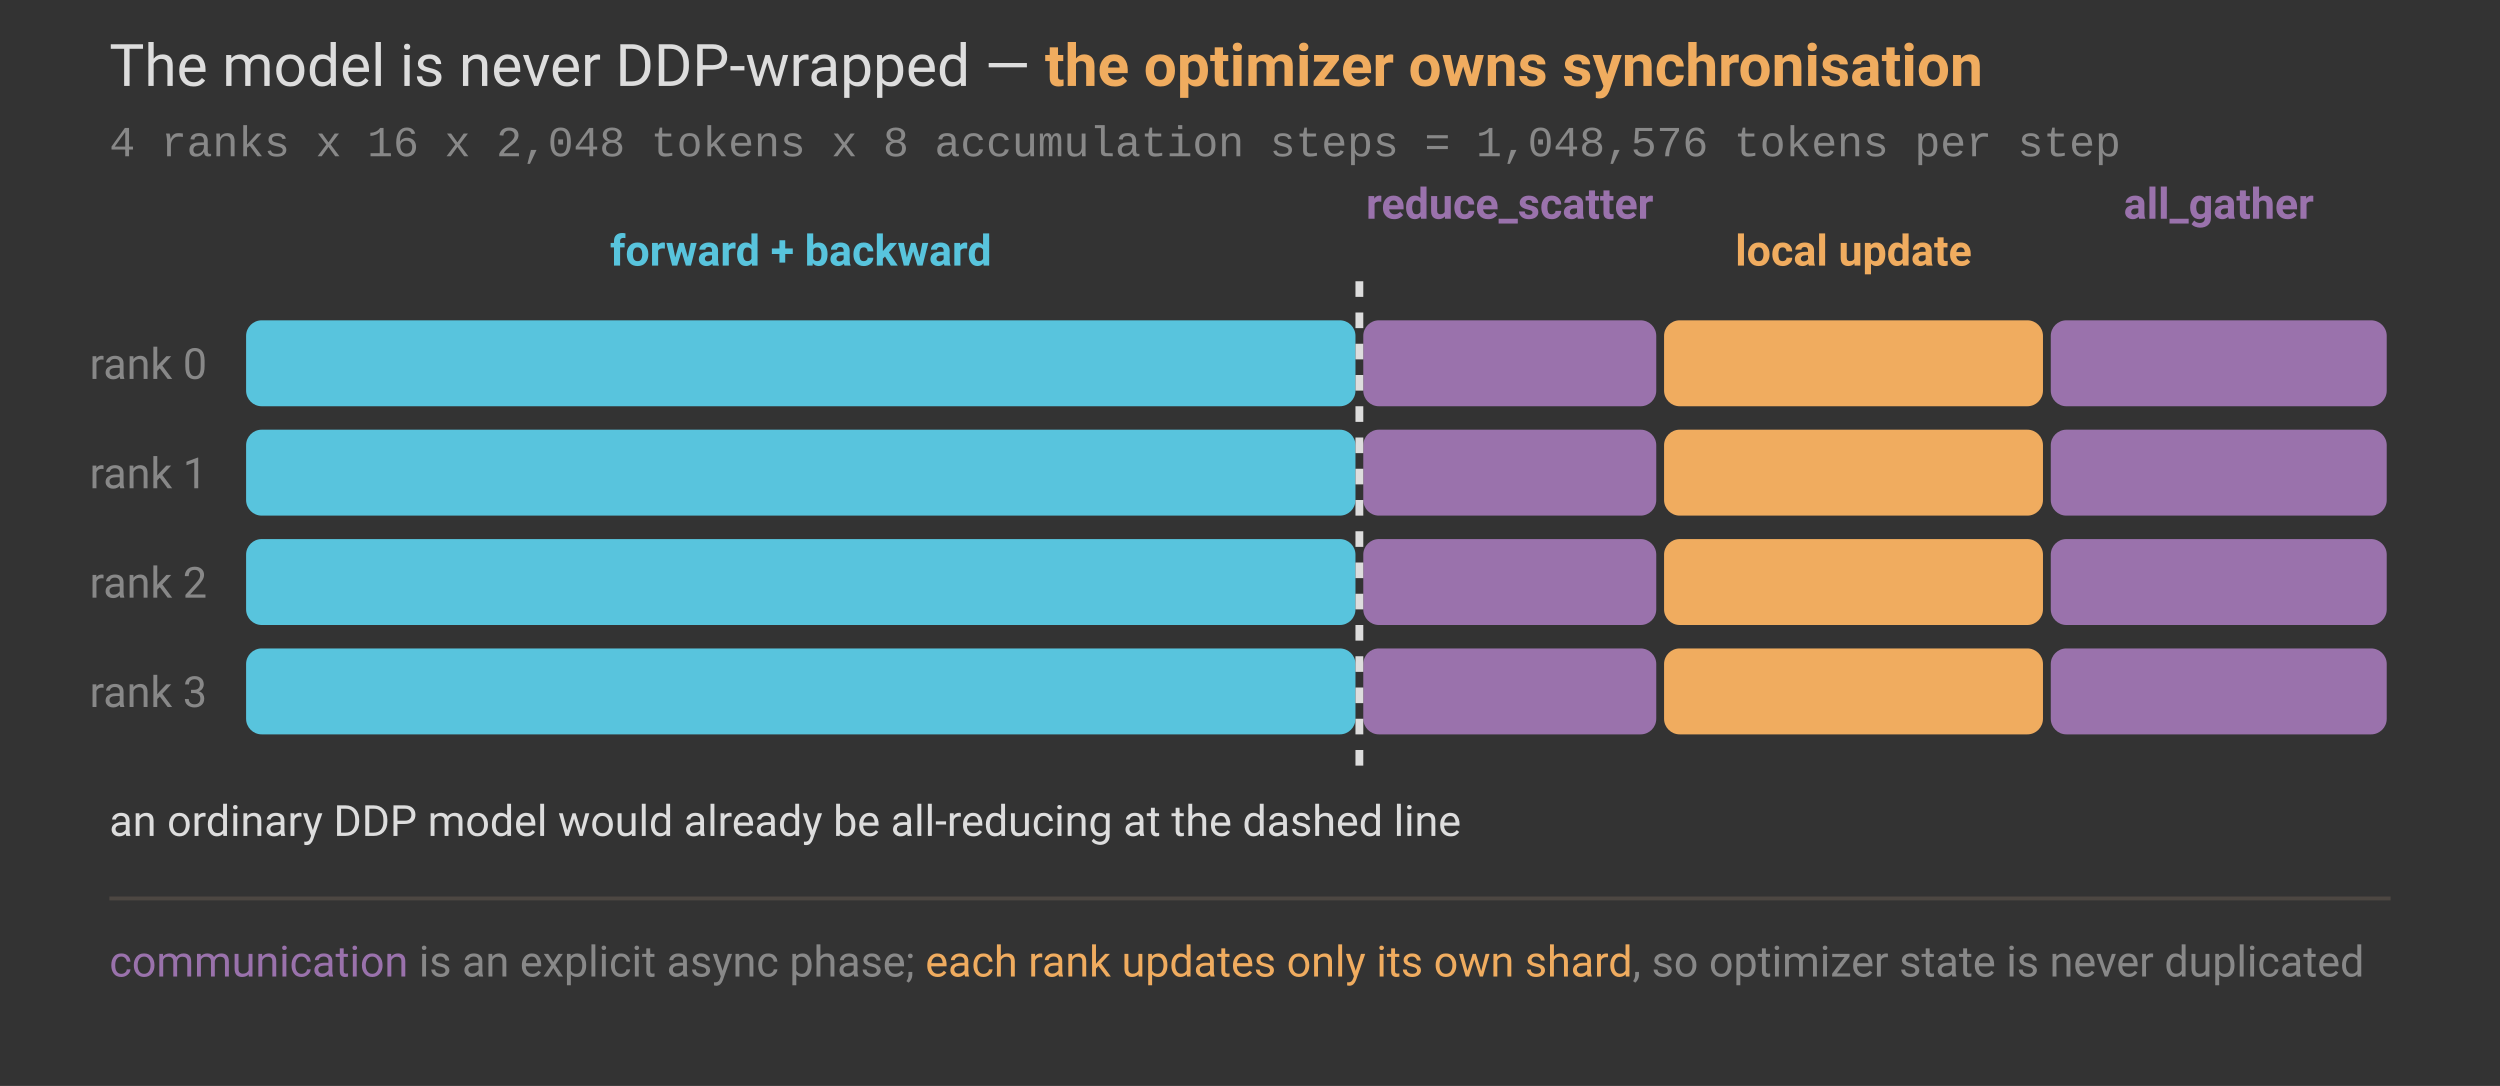
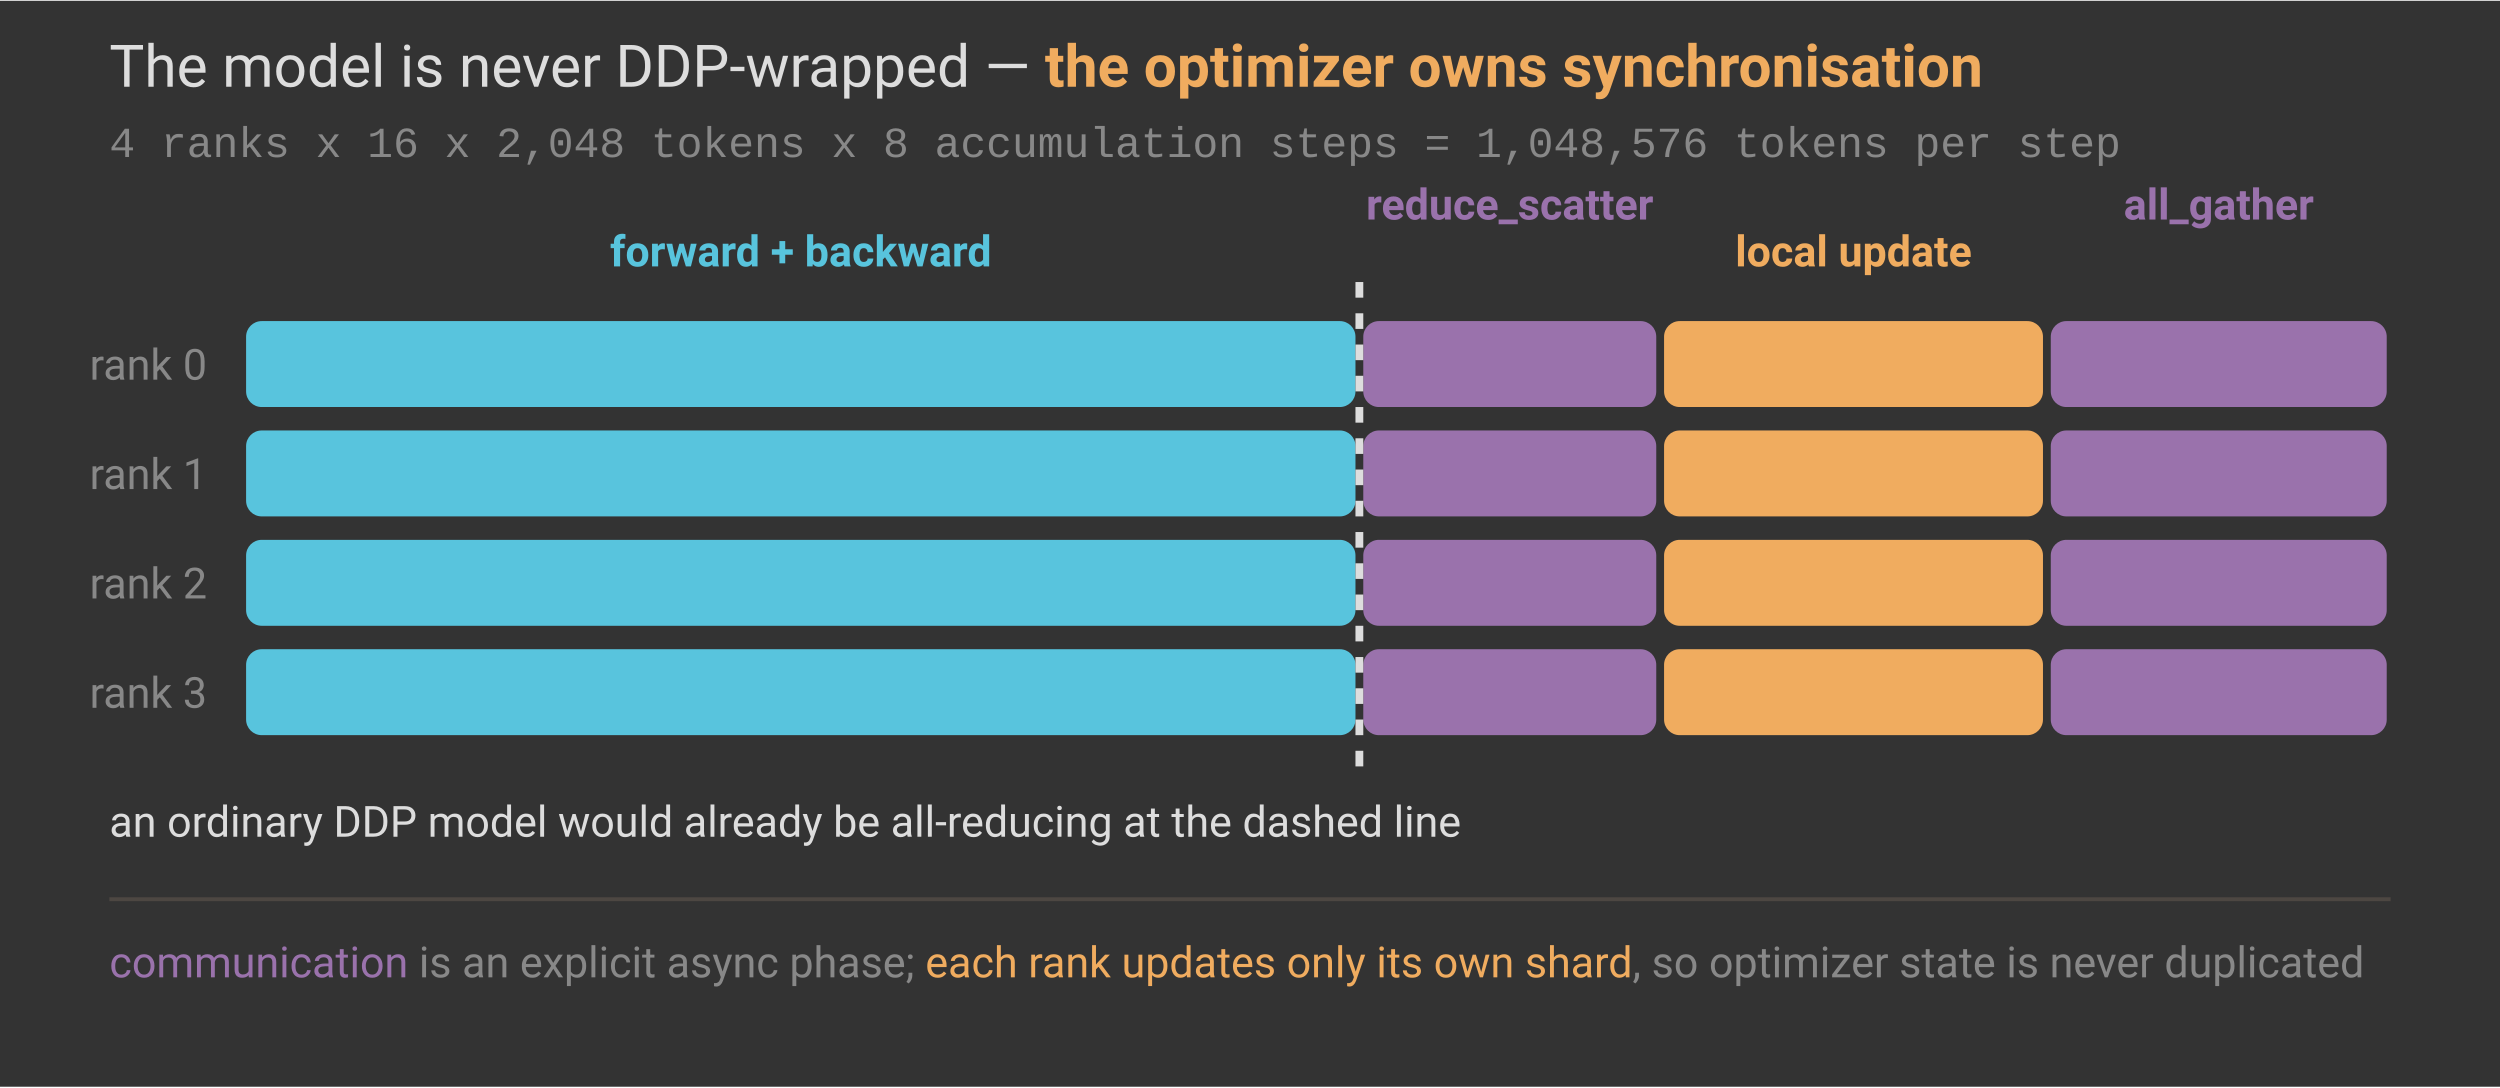
- <svg xmlns="http://www.w3.org/2000/svg" width="640" height="278" viewBox="0 0 640 278" font-family="-apple-system,BlinkMacSystemFont,'Segoe UI',Roboto,Helvetica,Arial,sans-serif" role="img" aria-label="One optimizer step across four ranks. Gradients stay local through eight accumulation steps, then reduce-scatter, local update and all-gather.">
+ <svg xmlns="http://www.w3.org/2000/svg" width="800" height="348" viewBox="0 0 640 278" font-family="-apple-system,BlinkMacSystemFont,'Segoe UI',Roboto,Helvetica,Arial,sans-serif" role="img" aria-label="One optimizer step across four ranks. Gradients stay local through eight accumulation steps, then reduce-scatter, local update and all-gather.">
  <rect width="640" height="278" fill="#333333" />
  <text x="28" y="22" font-size="15" fill="#DDDDDD">The model is never DDP-wrapped — <tspan fill="#F0AC5F" font-weight="600">the optimizer owns synchronisation</tspan>
  </text>
  <text x="28.0" y="40.0" font-size="11" fill="#888888" text-anchor="start" font-family="ui-monospace,SFMono-Regular,Consolas,'Liberation Mono',Menlo,monospace">4 ranks x 16 x 2,048 tokens x 8 accumulation steps = 1,048,576 tokens per step</text>
  <text x="205.0" y="68.0" font-size="11" fill="#58C4DD" text-anchor="middle" font-weight="600">forward + backward</text>
  <text x="386.5" y="56.0" font-size="11" fill="#9A72AC" text-anchor="middle" font-weight="600">reduce_scatter</text>
  <text x="474.5" y="68.0" font-size="11" fill="#F0AC5F" text-anchor="middle" font-weight="600">local update</text>
  <text x="568.0" y="56.0" font-size="11" fill="#9A72AC" text-anchor="middle" font-weight="600">all_gather</text>
  <text x="53.0" y="97.0" font-size="11" fill="#888888" text-anchor="end">rank 0</text>
  <rect x="63.0" y="82.0" width="284.0" height="22.0" rx="4" fill="#58C4DD" />
  <rect x="349.0" y="82.0" width="75.0" height="22.0" rx="4" fill="#9A72AC" />
  <rect x="426.0" y="82.0" width="97.0" height="22.0" rx="4" fill="#F0AC5F" />
  <rect x="525.0" y="82.0" width="86.0" height="22.0" rx="4" fill="#9A72AC" />
  <text x="53.0" y="125.0" font-size="11" fill="#888888" text-anchor="end">rank 1</text>
  <rect x="63.0" y="110.0" width="284.0" height="22.0" rx="4" fill="#58C4DD" />
  <rect x="349.0" y="110.0" width="75.0" height="22.0" rx="4" fill="#9A72AC" />
  <rect x="426.0" y="110.0" width="97.0" height="22.0" rx="4" fill="#F0AC5F" />
  <rect x="525.0" y="110.0" width="86.0" height="22.0" rx="4" fill="#9A72AC" />
  <text x="53.0" y="153.0" font-size="11" fill="#888888" text-anchor="end">rank 2</text>
  <rect x="63.0" y="138.0" width="284.0" height="22.0" rx="4" fill="#58C4DD" />
  <rect x="349.0" y="138.0" width="75.0" height="22.0" rx="4" fill="#9A72AC" />
  <rect x="426.0" y="138.0" width="97.0" height="22.0" rx="4" fill="#F0AC5F" />
  <rect x="525.0" y="138.0" width="86.0" height="22.0" rx="4" fill="#9A72AC" />
  <text x="53.0" y="181.0" font-size="11" fill="#888888" text-anchor="end">rank 3</text>
  <rect x="63.0" y="166.0" width="284.0" height="22.0" rx="4" fill="#58C4DD" />
  <rect x="349.0" y="166.0" width="75.0" height="22.0" rx="4" fill="#9A72AC" />
  <rect x="426.0" y="166.0" width="97.0" height="22.0" rx="4" fill="#F0AC5F" />
  <rect x="525.0" y="166.0" width="86.0" height="22.0" rx="4" fill="#9A72AC" />
  <line x1="348.0" y1="72.0" x2="348.0" y2="198.0" stroke="#DDDDDD" stroke-width="2" stroke-dasharray="4 4" />
  <text x="28.0" y="214.0" font-size="11" fill="#DDDDDD" text-anchor="start">an ordinary DDP model would already be all-reducing at the dashed line</text>
  <line x1="28.0" y1="230.0" x2="612.0" y2="230.0" stroke="#736357" stroke-width="1" opacity="0.4" />
  <text x="28" y="250" font-size="11" fill="#888888">
    <tspan fill="#9A72AC">communication</tspan> is an explicit async phase; <tspan fill="#F0AC5F">each rank updates only its own shard</tspan>, so optimizer state is never duplicated</text>
</svg>
